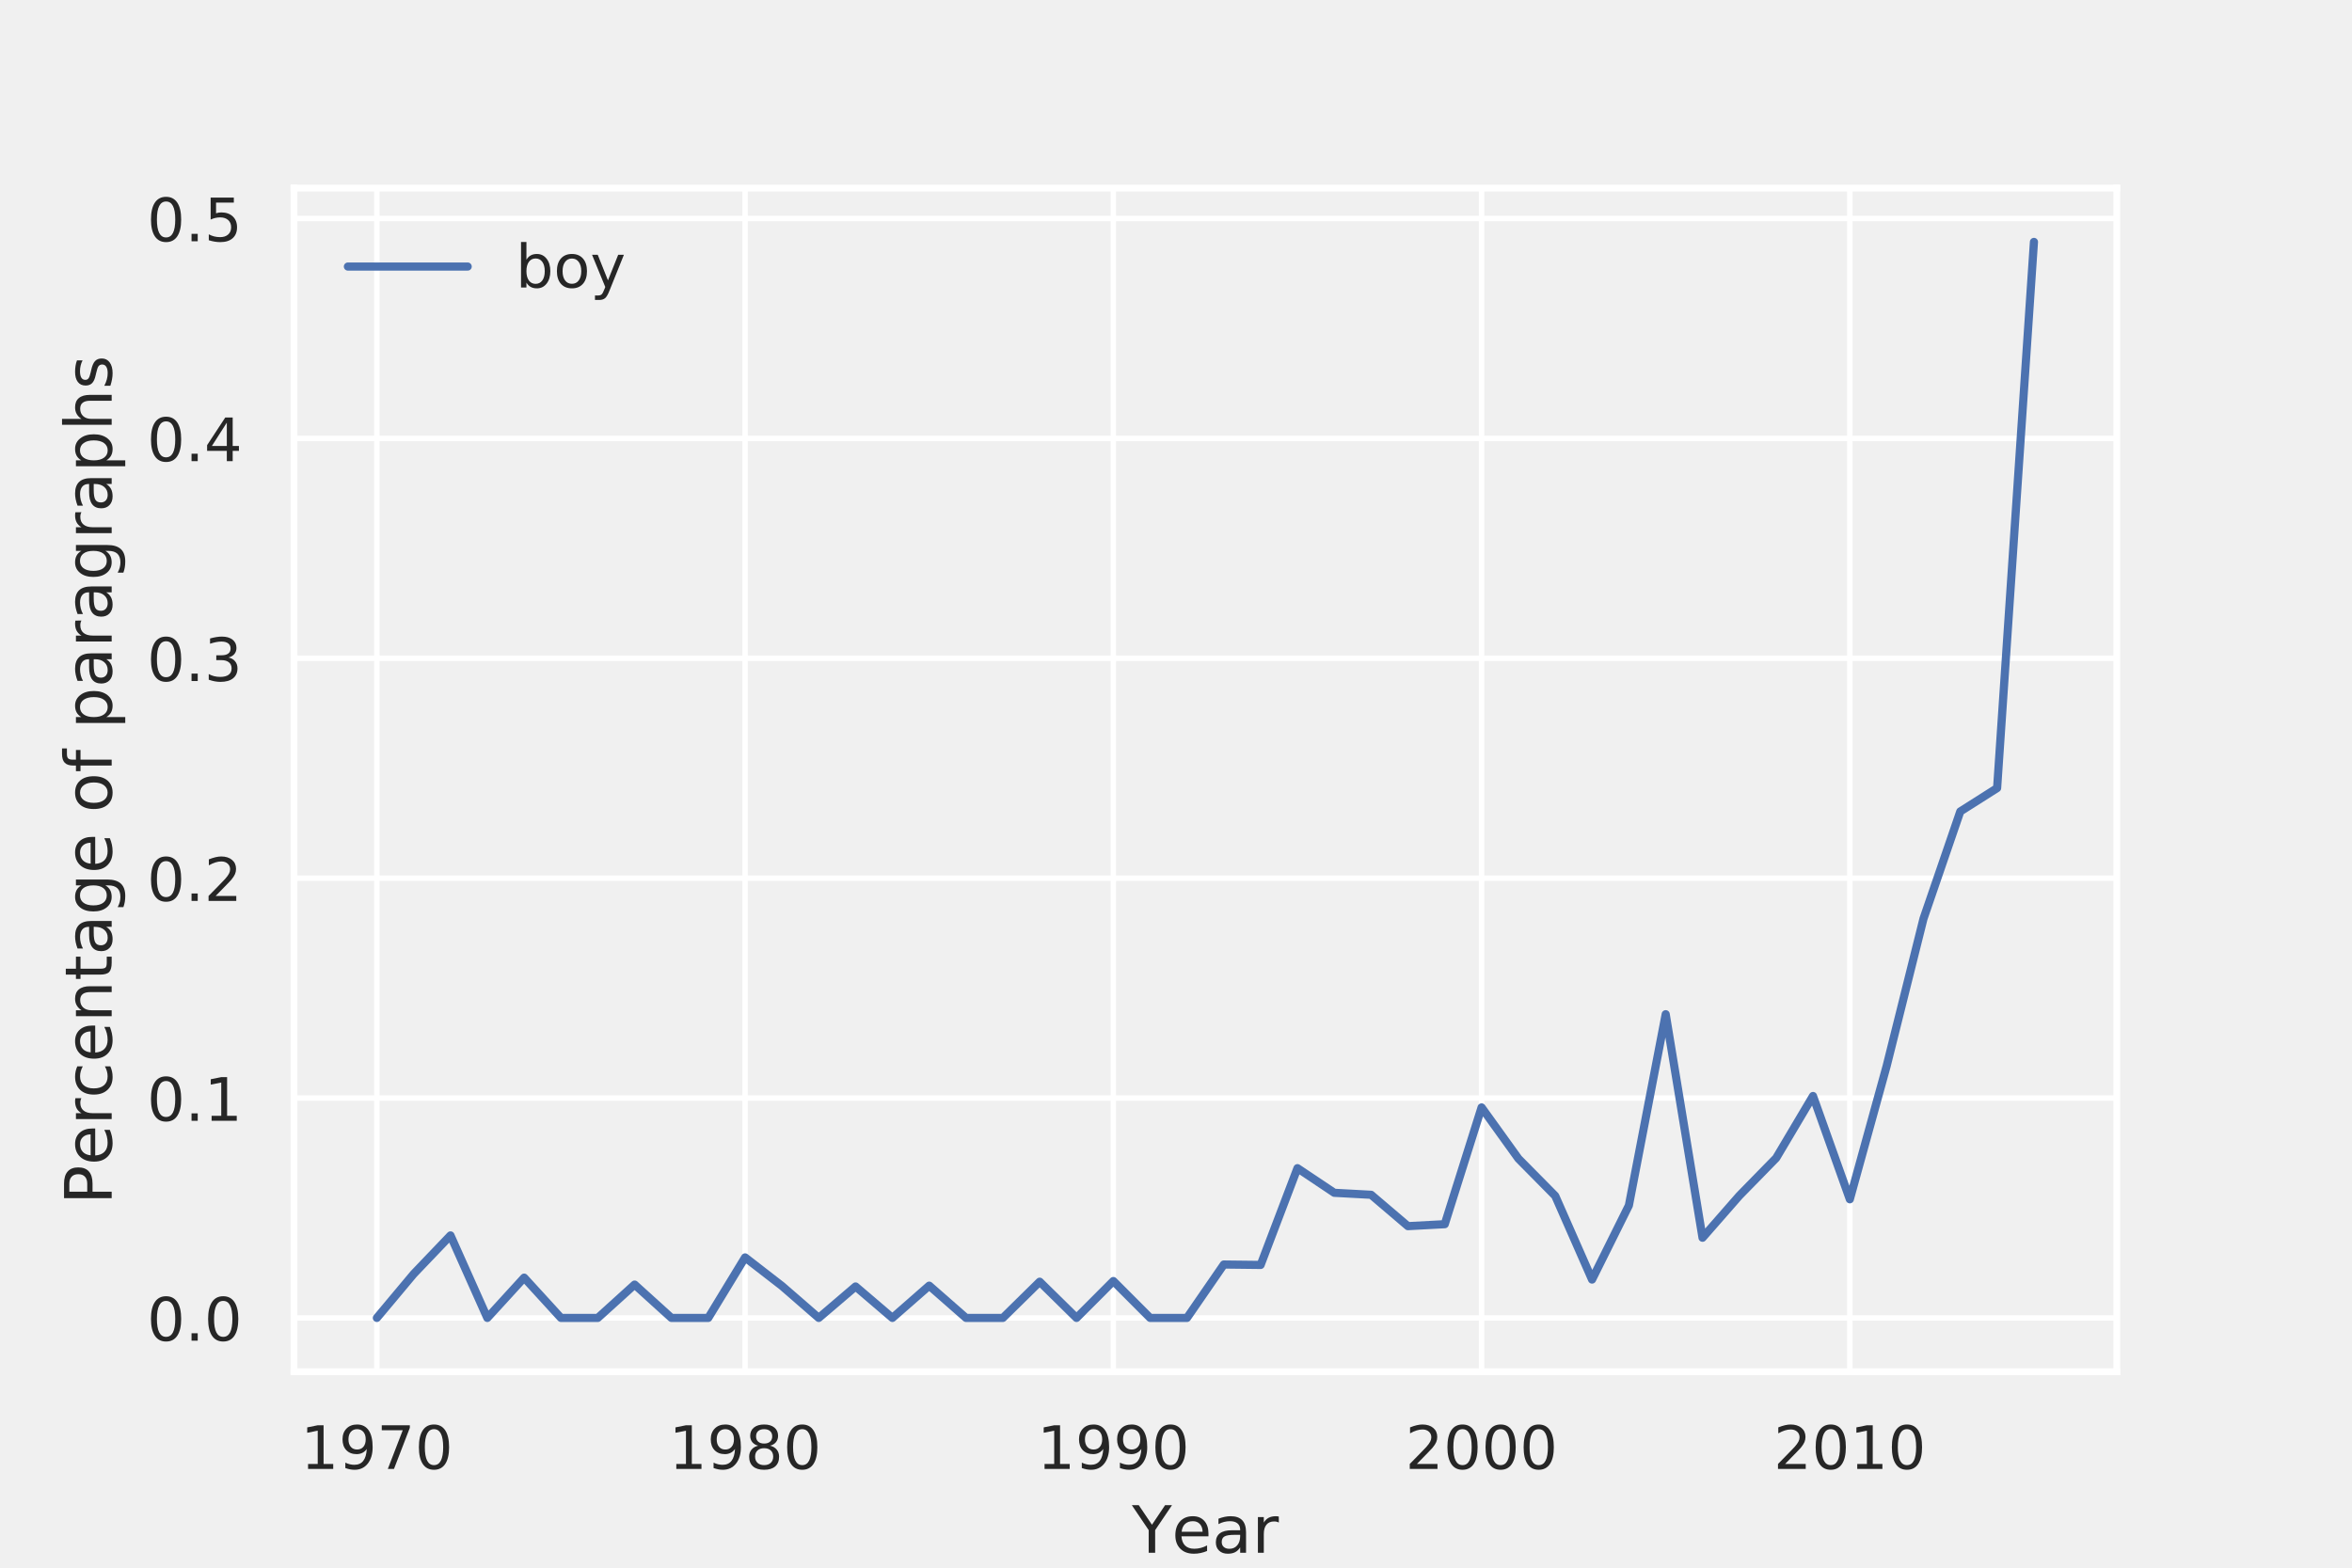
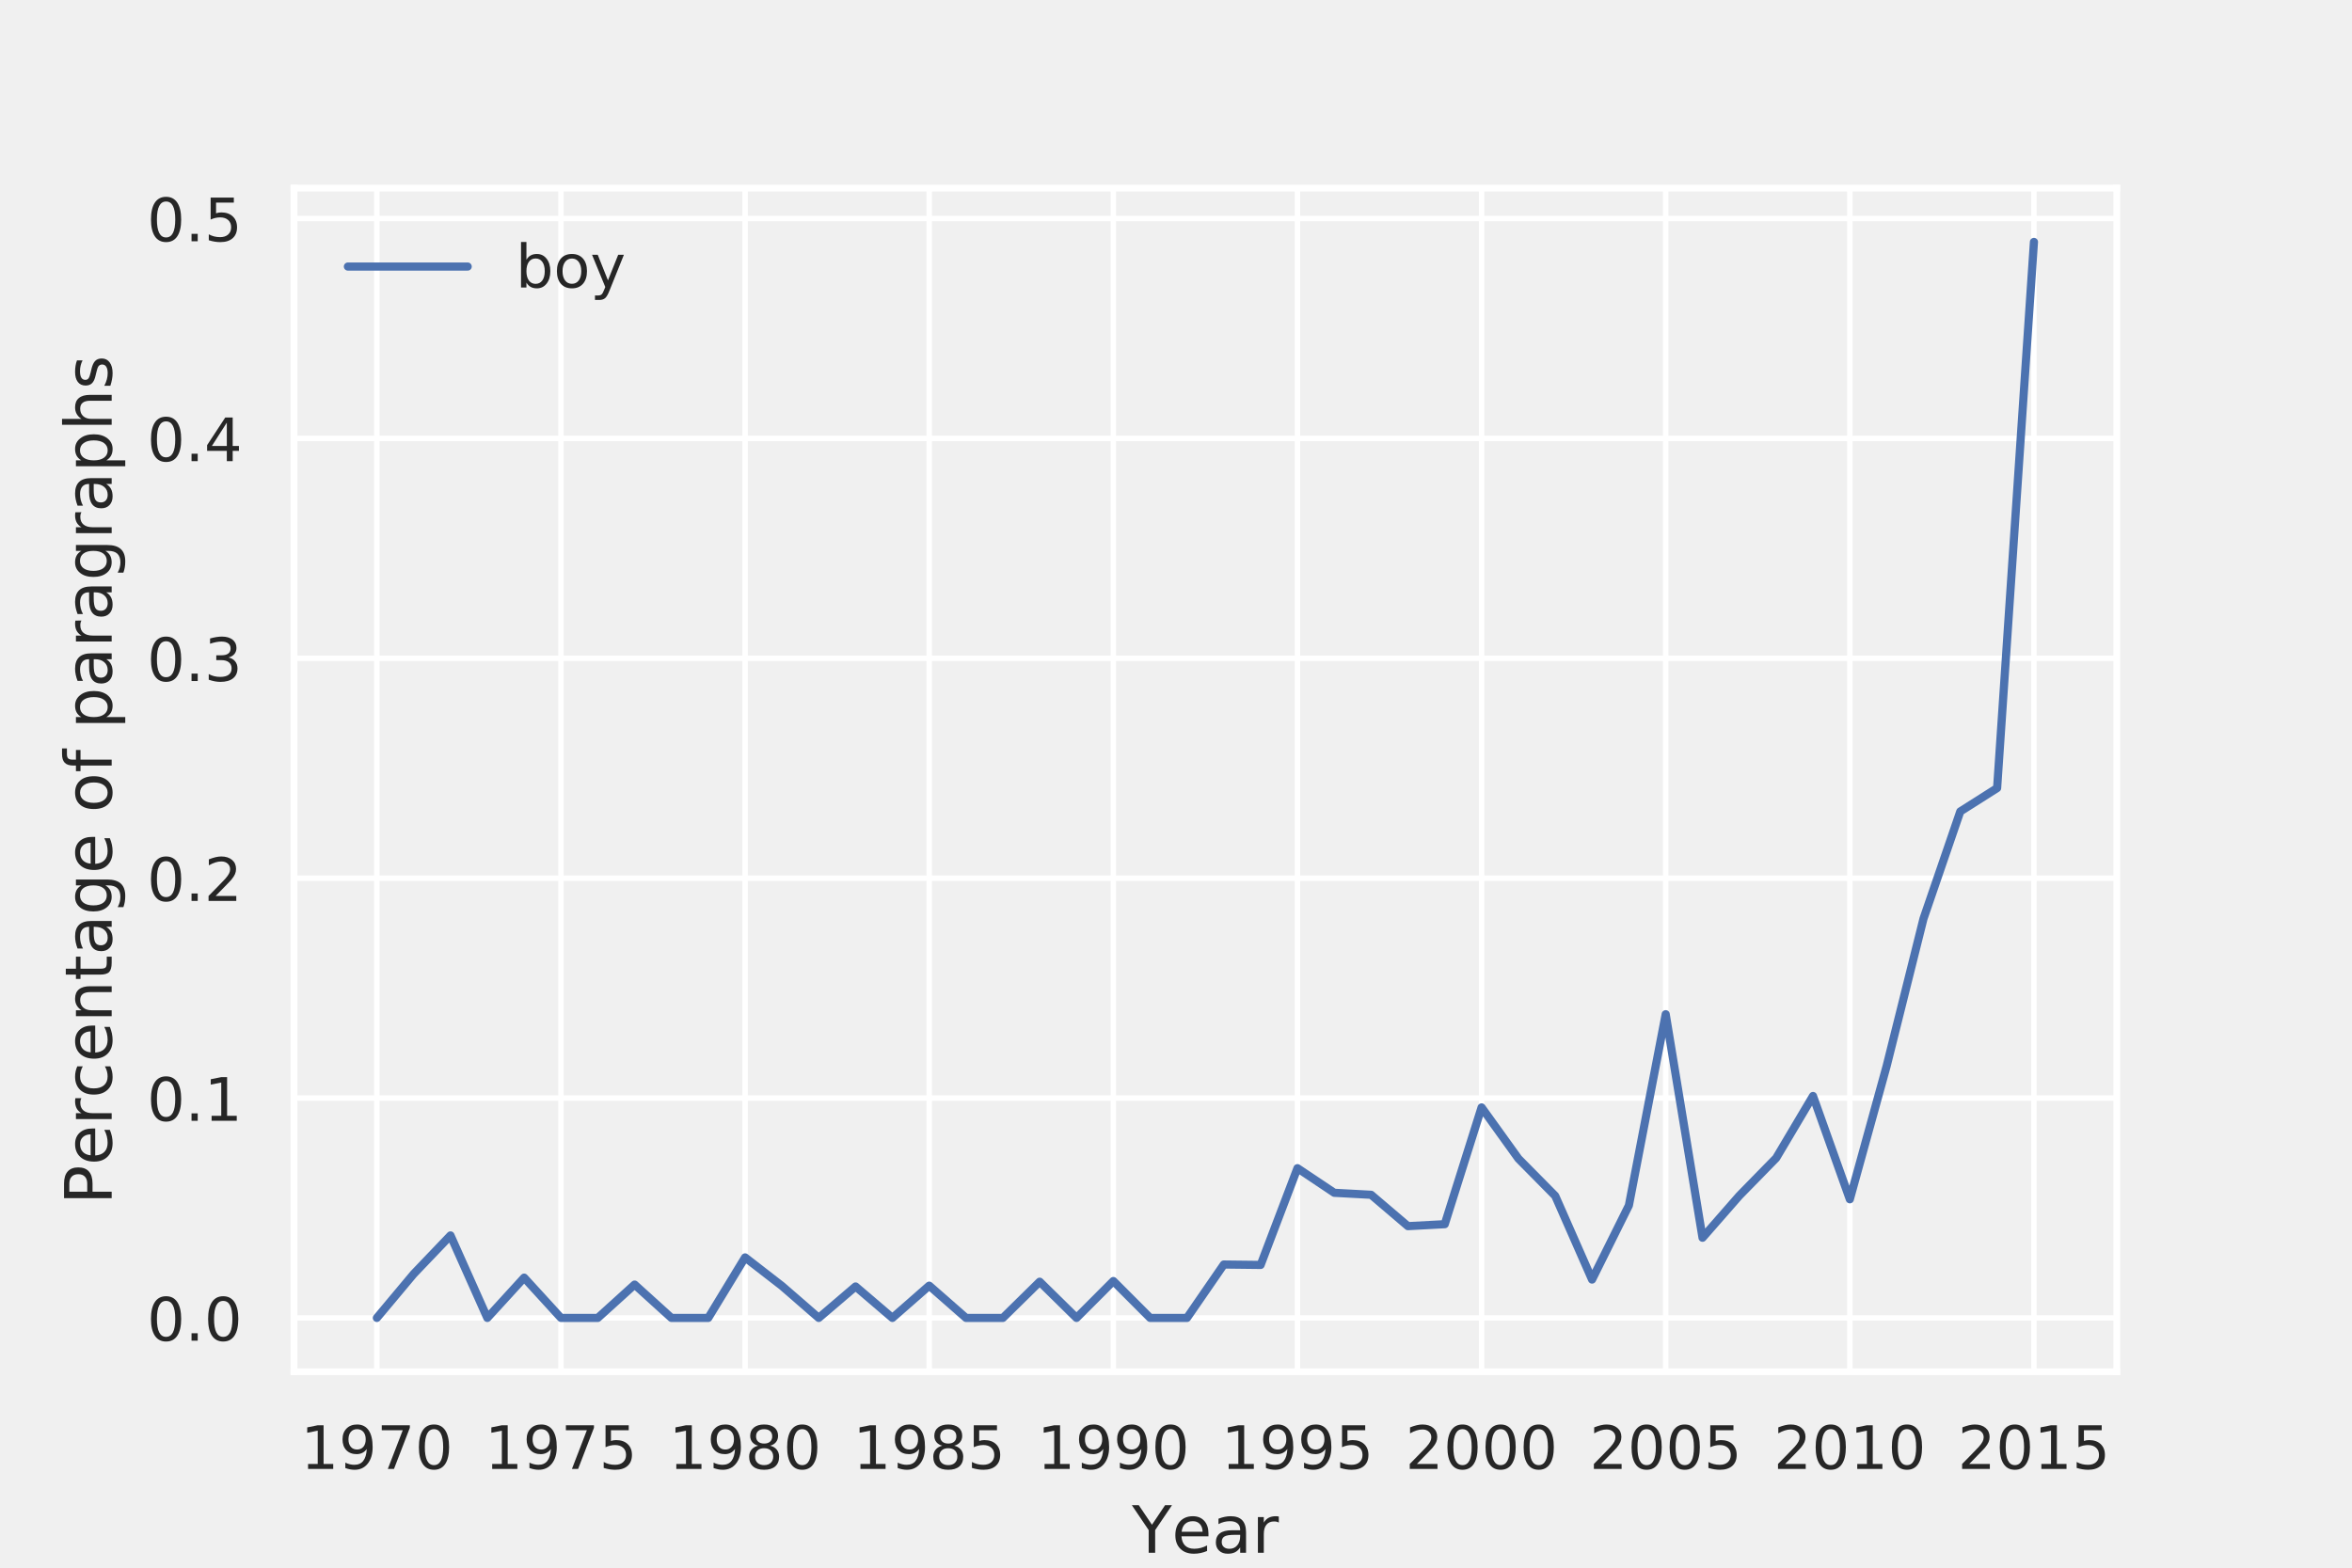
<svg xmlns="http://www.w3.org/2000/svg" xmlns:xlink="http://www.w3.org/1999/xlink" height="288pt" version="1.1" viewBox="0 0 432 288" width="432pt">
  <defs>
    <style type="text/css">
*{stroke-linecap:butt;stroke-linejoin:round;}
  </style>
  </defs>
  <g id="figure_1">
    <g id="patch_1">
      <path d="M 0 288  L 432 288  L 432 0  L 0 0  z " style="fill:none;" />
    </g>
    <g id="axes_1">
      <g id="patch_2">
        <path d="M 54 252  L 388.8 252  L 388.8 34.56  L 54 34.56  z " style="fill:none;" />
      </g>
      <g id="matplotlib.axis_1">
        <g id="xtick_1">
          <g id="line2d_1">
-             <path clip-path="url(#p88ac1903d6)" d="M 69.218 252  L 69.218 34.56  " style="fill:none;stroke:#ffffff;stroke-linecap:round;" />
+             <path clip-path="url(#p6f82e3774a)" d="M 69.218 252  L 69.218 34.56  " style="fill:none;stroke:#ffffff;stroke-linecap:round;" />
          </g>
          <g id="text_1">
            <defs>
              <path d="M 12.406 8.297  L 28.516 8.297  L 28.516 63.922  L 10.984 60.406  L 10.984 69.391  L 28.422 72.906  L 38.281 72.906  L 38.281 8.297  L 54.391 8.297  L 54.391 0  L 12.406 0  z " id="DejaVuSans-49" />
              <path d="M 10.984 1.516  L 10.984 10.5  Q 14.703 8.734 18.5 7.812  Q 22.312 6.891 25.984 6.891  Q 35.75 6.891 40.891 13.453  Q 46.047 20.016 46.781 33.406  Q 43.953 29.203 39.594 26.953  Q 35.25 24.703 29.984 24.703  Q 19.047 24.703 12.672 31.312  Q 6.297 37.938 6.297 49.422  Q 6.297 60.641 12.938 67.422  Q 19.578 74.219 30.609 74.219  Q 43.266 74.219 49.922 64.516  Q 56.594 54.828 56.594 36.375  Q 56.594 19.141 48.406 8.859  Q 40.234 -1.422 26.422 -1.422  Q 22.703 -1.422 18.891 -0.688  Q 15.094 0.047 10.984 1.516  z M 30.609 32.422  Q 37.25 32.422 41.125 36.953  Q 45.016 41.5 45.016 49.422  Q 45.016 57.281 41.125 61.844  Q 37.25 66.406 30.609 66.406  Q 23.969 66.406 20.094 61.844  Q 16.219 57.281 16.219 49.422  Q 16.219 41.5 20.094 36.953  Q 23.969 32.422 30.609 32.422  z " id="DejaVuSans-57" />
              <path d="M 8.203 72.906  L 55.078 72.906  L 55.078 68.703  L 28.609 0  L 18.312 0  L 43.219 64.594  L 8.203 64.594  z " id="DejaVuSans-55" />
              <path d="M 31.781 66.406  Q 24.172 66.406 20.328 58.906  Q 16.5 51.422 16.5 36.375  Q 16.5 21.391 20.328 13.891  Q 24.172 6.391 31.781 6.391  Q 39.453 6.391 43.281 13.891  Q 47.125 21.391 47.125 36.375  Q 47.125 51.422 43.281 58.906  Q 39.453 66.406 31.781 66.406  z M 31.781 74.219  Q 44.047 74.219 50.516 64.516  Q 56.984 54.828 56.984 36.375  Q 56.984 17.969 50.516 8.266  Q 44.047 -1.422 31.781 -1.422  Q 19.531 -1.422 13.062 8.266  Q 6.594 17.969 6.594 36.375  Q 6.594 54.828 13.062 64.516  Q 19.531 74.219 31.781 74.219  z " id="DejaVuSans-48" />
            </defs>
            <g style="fill:#262626;" transform="translate(55.22068 269.8583)scale(0.11 -0.11)">
              <use xlink:href="#DejaVuSans-49" />
              <use x="63.623" xlink:href="#DejaVuSans-57" />
              <use x="127.246" xlink:href="#DejaVuSans-55" />
              <use x="190.869" xlink:href="#DejaVuSans-48" />
            </g>
          </g>
        </g>
        <g id="xtick_2">
          <g id="line2d_2">
-             <path clip-path="url(#p88ac1903d6)" d="M 136.855 252  L 136.855 34.56  " style="fill:none;stroke:#ffffff;stroke-linecap:round;" />
+             <path clip-path="url(#p6f82e3774a)" d="M 103.036 252  L 103.036 34.56  " style="fill:none;stroke:#ffffff;stroke-linecap:round;" />
          </g>
          <g id="text_2">
            <defs>
-               <path d="M 31.781 34.625  Q 24.75 34.625 20.719 30.859  Q 16.703 27.094 16.703 20.516  Q 16.703 13.922 20.719 10.156  Q 24.75 6.391 31.781 6.391  Q 38.812 6.391 42.859 10.172  Q 46.922 13.969 46.922 20.516  Q 46.922 27.094 42.891 30.859  Q 38.875 34.625 31.781 34.625  z M 21.922 38.812  Q 15.578 40.375 12.031 44.719  Q 8.5 49.078 8.5 55.328  Q 8.5 64.062 14.719 69.141  Q 20.953 74.219 31.781 74.219  Q 42.672 74.219 48.875 69.141  Q 55.078 64.062 55.078 55.328  Q 55.078 49.078 51.531 44.719  Q 48 40.375 41.703 38.812  Q 48.828 37.156 52.797 32.312  Q 56.781 27.484 56.781 20.516  Q 56.781 9.906 50.312 4.234  Q 43.844 -1.422 31.781 -1.422  Q 19.734 -1.422 13.25 4.234  Q 6.781 9.906 6.781 20.516  Q 6.781 27.484 10.781 32.312  Q 14.797 37.156 21.922 38.812  z M 18.312 54.391  Q 18.312 48.734 21.844 45.562  Q 25.391 42.391 31.781 42.391  Q 38.141 42.391 41.719 45.562  Q 45.312 48.734 45.312 54.391  Q 45.312 60.062 41.719 63.234  Q 38.141 66.406 31.781 66.406  Q 25.391 66.406 21.844 63.234  Q 18.312 60.062 18.312 54.391  z " id="DejaVuSans-56" />
-             </defs>
-             <g style="fill:#262626;" transform="translate(122.857 269.8583)scale(0.11 -0.11)">
-               <use xlink:href="#DejaVuSans-49" />
-               <use x="63.623" xlink:href="#DejaVuSans-57" />
-               <use x="127.246" xlink:href="#DejaVuSans-56" />
-               <use x="190.869" xlink:href="#DejaVuSans-48" />
+               <path d="M 10.797 72.906  L 49.516 72.906  L 49.516 64.594  L 19.828 64.594  L 19.828 46.734  Q 21.969 47.469 24.109 47.828  Q 26.266 48.188 28.422 48.188  Q 40.625 48.188 47.75 41.5  Q 54.891 34.812 54.891 23.391  Q 54.891 11.625 47.562 5.094  Q 40.234 -1.422 26.906 -1.422  Q 22.312 -1.422 17.547 -0.641  Q 12.797 0.141 7.719 1.703  L 7.719 11.625  Q 12.109 9.234 16.797 8.062  Q 21.484 6.891 26.703 6.891  Q 35.156 6.891 40.078 11.328  Q 45.016 15.766 45.016 23.391  Q 45.016 31 40.078 35.438  Q 35.156 39.891 26.703 39.891  Q 22.75 39.891 18.812 39.016  Q 14.891 38.141 10.797 36.281  z " id="DejaVuSans-53" />
+             </defs>
+             <g style="fill:#262626;" transform="translate(89.03886 269.8583)scale(0.11 -0.11)">
+               <use xlink:href="#DejaVuSans-49" />
+               <use x="63.623" xlink:href="#DejaVuSans-57" />
+               <use x="127.246" xlink:href="#DejaVuSans-55" />
+               <use x="190.869" xlink:href="#DejaVuSans-53" />
            </g>
          </g>
        </g>
        <g id="xtick_3">
          <g id="line2d_3">
-             <path clip-path="url(#p88ac1903d6)" d="M 204.491 252  L 204.491 34.56  " style="fill:none;stroke:#ffffff;stroke-linecap:round;" />
+             <path clip-path="url(#p6f82e3774a)" d="M 136.855 252  L 136.855 34.56  " style="fill:none;stroke:#ffffff;stroke-linecap:round;" />
          </g>
          <g id="text_3">
-             <g style="fill:#262626;" transform="translate(190.4934 269.8583)scale(0.11 -0.11)">
-               <use xlink:href="#DejaVuSans-49" />
-               <use x="63.623" xlink:href="#DejaVuSans-57" />
-               <use x="127.246" xlink:href="#DejaVuSans-57" />
+             <defs>
+               <path d="M 31.781 34.625  Q 24.75 34.625 20.719 30.859  Q 16.703 27.094 16.703 20.516  Q 16.703 13.922 20.719 10.156  Q 24.75 6.391 31.781 6.391  Q 38.812 6.391 42.859 10.172  Q 46.922 13.969 46.922 20.516  Q 46.922 27.094 42.891 30.859  Q 38.875 34.625 31.781 34.625  z M 21.922 38.812  Q 15.578 40.375 12.031 44.719  Q 8.5 49.078 8.5 55.328  Q 8.5 64.062 14.719 69.141  Q 20.953 74.219 31.781 74.219  Q 42.672 74.219 48.875 69.141  Q 55.078 64.062 55.078 55.328  Q 55.078 49.078 51.531 44.719  Q 48 40.375 41.703 38.812  Q 48.828 37.156 52.797 32.312  Q 56.781 27.484 56.781 20.516  Q 56.781 9.906 50.312 4.234  Q 43.844 -1.422 31.781 -1.422  Q 19.734 -1.422 13.25 4.234  Q 6.781 9.906 6.781 20.516  Q 6.781 27.484 10.781 32.312  Q 14.797 37.156 21.922 38.812  z M 18.312 54.391  Q 18.312 48.734 21.844 45.562  Q 25.391 42.391 31.781 42.391  Q 38.141 42.391 41.719 45.562  Q 45.312 48.734 45.312 54.391  Q 45.312 60.062 41.719 63.234  Q 38.141 66.406 31.781 66.406  Q 25.391 66.406 21.844 63.234  Q 18.312 60.062 18.312 54.391  z " id="DejaVuSans-56" />
+             </defs>
+             <g style="fill:#262626;" transform="translate(122.857 269.8583)scale(0.11 -0.11)">
+               <use xlink:href="#DejaVuSans-49" />
+               <use x="63.623" xlink:href="#DejaVuSans-57" />
+               <use x="127.246" xlink:href="#DejaVuSans-56" />
              <use x="190.869" xlink:href="#DejaVuSans-48" />
            </g>
          </g>
        </g>
        <g id="xtick_4">
          <g id="line2d_4">
-             <path clip-path="url(#p88ac1903d6)" d="M 272.127 252  L 272.127 34.56  " style="fill:none;stroke:#ffffff;stroke-linecap:round;" />
+             <path clip-path="url(#p6f82e3774a)" d="M 170.673 252  L 170.673 34.56  " style="fill:none;stroke:#ffffff;stroke-linecap:round;" />
          </g>
          <g id="text_4">
+             <g style="fill:#262626;" transform="translate(156.6752 269.8583)scale(0.11 -0.11)">
+               <use xlink:href="#DejaVuSans-49" />
+               <use x="63.623" xlink:href="#DejaVuSans-57" />
+               <use x="127.246" xlink:href="#DejaVuSans-56" />
+               <use x="190.869" xlink:href="#DejaVuSans-53" />
+             </g>
+           </g>
+         </g>
+         <g id="xtick_5">
+           <g id="line2d_5">
+             <path clip-path="url(#p6f82e3774a)" d="M 204.491 252  L 204.491 34.56  " style="fill:none;stroke:#ffffff;stroke-linecap:round;" />
+           </g>
+           <g id="text_5">
+             <g style="fill:#262626;" transform="translate(190.4934 269.8583)scale(0.11 -0.11)">
+               <use xlink:href="#DejaVuSans-49" />
+               <use x="63.623" xlink:href="#DejaVuSans-57" />
+               <use x="127.246" xlink:href="#DejaVuSans-57" />
+               <use x="190.869" xlink:href="#DejaVuSans-48" />
+             </g>
+           </g>
+         </g>
+         <g id="xtick_6">
+           <g id="line2d_6">
+             <path clip-path="url(#p6f82e3774a)" d="M 238.309 252  L 238.309 34.56  " style="fill:none;stroke:#ffffff;stroke-linecap:round;" />
+           </g>
+           <g id="text_6">
+             <g style="fill:#262626;" transform="translate(224.3116 269.8583)scale(0.11 -0.11)">
+               <use xlink:href="#DejaVuSans-49" />
+               <use x="63.623" xlink:href="#DejaVuSans-57" />
+               <use x="127.246" xlink:href="#DejaVuSans-57" />
+               <use x="190.869" xlink:href="#DejaVuSans-53" />
+             </g>
+           </g>
+         </g>
+         <g id="xtick_7">
+           <g id="line2d_7">
+             <path clip-path="url(#p6f82e3774a)" d="M 272.127 252  L 272.127 34.56  " style="fill:none;stroke:#ffffff;stroke-linecap:round;" />
+           </g>
+           <g id="text_7">
            <defs>
              <path d="M 19.188 8.297  L 53.609 8.297  L 53.609 0  L 7.328 0  L 7.328 8.297  Q 12.938 14.109 22.625 23.891  Q 32.328 33.688 34.812 36.531  Q 39.547 41.844 41.422 45.531  Q 43.312 49.219 43.312 52.781  Q 43.312 58.594 39.234 62.25  Q 35.156 65.922 28.609 65.922  Q 23.969 65.922 18.812 64.312  Q 13.672 62.703 7.812 59.422  L 7.812 69.391  Q 13.766 71.781 18.938 73  Q 24.125 74.219 28.422 74.219  Q 39.75 74.219 46.484 68.547  Q 53.219 62.891 53.219 53.422  Q 53.219 48.922 51.531 44.891  Q 49.859 40.875 45.406 35.406  Q 44.188 33.984 37.641 27.219  Q 31.109 20.453 19.188 8.297  z " id="DejaVuSans-50" />
            </defs>
            <g style="fill:#262626;" transform="translate(258.1298 269.8583)scale(0.11 -0.11)">
              <use xlink:href="#DejaVuSans-50" />
              <use x="63.623" xlink:href="#DejaVuSans-48" />
              <use x="127.246" xlink:href="#DejaVuSans-48" />
              <use x="190.869" xlink:href="#DejaVuSans-48" />
            </g>
          </g>
        </g>
-         <g id="xtick_5">
-           <g id="line2d_5">
-             <path clip-path="url(#p88ac1903d6)" d="M 339.764 252  L 339.764 34.56  " style="fill:none;stroke:#ffffff;stroke-linecap:round;" />
-           </g>
-           <g id="text_5">
+         <g id="xtick_8">
+           <g id="line2d_8">
+             <path clip-path="url(#p6f82e3774a)" d="M 305.945 252  L 305.945 34.56  " style="fill:none;stroke:#ffffff;stroke-linecap:round;" />
+           </g>
+           <g id="text_8">
+             <g style="fill:#262626;" transform="translate(291.948 269.8583)scale(0.11 -0.11)">
+               <use xlink:href="#DejaVuSans-50" />
+               <use x="63.623" xlink:href="#DejaVuSans-48" />
+               <use x="127.246" xlink:href="#DejaVuSans-48" />
+               <use x="190.869" xlink:href="#DejaVuSans-53" />
+             </g>
+           </g>
+         </g>
+         <g id="xtick_9">
+           <g id="line2d_9">
+             <path clip-path="url(#p6f82e3774a)" d="M 339.764 252  L 339.764 34.56  " style="fill:none;stroke:#ffffff;stroke-linecap:round;" />
+           </g>
+           <g id="text_9">
            <g style="fill:#262626;" transform="translate(325.7661 269.8583)scale(0.11 -0.11)">
              <use xlink:href="#DejaVuSans-50" />
              <use x="63.623" xlink:href="#DejaVuSans-48" />
              <use x="127.246" xlink:href="#DejaVuSans-49" />
              <use x="190.869" xlink:href="#DejaVuSans-48" />
            </g>
          </g>
        </g>
-         <g id="text_6">
+         <g id="xtick_10">
+           <g id="line2d_10">
+             <path clip-path="url(#p6f82e3774a)" d="M 373.582 252  L 373.582 34.56  " style="fill:none;stroke:#ffffff;stroke-linecap:round;" />
+           </g>
+           <g id="text_10">
+             <g style="fill:#262626;" transform="translate(359.5843 269.8583)scale(0.11 -0.11)">
+               <use xlink:href="#DejaVuSans-50" />
+               <use x="63.623" xlink:href="#DejaVuSans-48" />
+               <use x="127.246" xlink:href="#DejaVuSans-49" />
+               <use x="190.869" xlink:href="#DejaVuSans-53" />
+             </g>
+           </g>
+         </g>
+         <g id="text_11">
          <defs>
            <path d="M -0.203 72.906  L 10.406 72.906  L 30.609 42.922  L 50.688 72.906  L 61.281 72.906  L 35.5 34.719  L 35.5 0  L 25.594 0  L 25.594 34.719  z " id="DejaVuSans-89" />
            <path d="M 56.203 29.594  L 56.203 25.203  L 14.891 25.203  Q 15.484 15.922 20.484 11.062  Q 25.484 6.203 34.422 6.203  Q 39.594 6.203 44.453 7.469  Q 49.312 8.734 54.109 11.281  L 54.109 2.781  Q 49.266 0.734 44.188 -0.344  Q 39.109 -1.422 33.891 -1.422  Q 20.797 -1.422 13.156 6.188  Q 5.516 13.812 5.516 26.812  Q 5.516 40.234 12.766 48.109  Q 20.016 56 32.328 56  Q 43.359 56 49.781 48.891  Q 56.203 41.797 56.203 29.594  z M 47.219 32.234  Q 47.125 39.594 43.094 43.984  Q 39.062 48.391 32.422 48.391  Q 24.906 48.391 20.391 44.141  Q 15.875 39.891 15.188 32.172  z " id="DejaVuSans-101" />
            <path d="M 34.281 27.484  Q 23.391 27.484 19.188 25  Q 14.984 22.516 14.984 16.5  Q 14.984 11.719 18.141 8.906  Q 21.297 6.109 26.703 6.109  Q 34.188 6.109 38.703 11.406  Q 43.219 16.703 43.219 25.484  L 43.219 27.484  z M 52.203 31.203  L 52.203 0  L 43.219 0  L 43.219 8.297  Q 40.141 3.328 35.547 0.953  Q 30.953 -1.422 24.312 -1.422  Q 15.922 -1.422 10.953 3.297  Q 6 8.016 6 15.922  Q 6 25.141 12.172 29.828  Q 18.359 34.516 30.609 34.516  L 43.219 34.516  L 43.219 35.406  Q 43.219 41.609 39.141 45  Q 35.062 48.391 27.688 48.391  Q 23 48.391 18.547 47.266  Q 14.109 46.141 10.016 43.891  L 10.016 52.203  Q 14.938 54.109 19.578 55.047  Q 24.219 56 28.609 56  Q 40.484 56 46.344 49.844  Q 52.203 43.703 52.203 31.203  z " id="DejaVuSans-97" />
            <path d="M 41.109 46.297  Q 39.594 47.172 37.812 47.578  Q 36.031 48 33.891 48  Q 26.266 48 22.188 43.047  Q 18.109 38.094 18.109 28.812  L 18.109 0  L 9.078 0  L 9.078 54.688  L 18.109 54.688  L 18.109 46.188  Q 20.953 51.172 25.484 53.578  Q 30.031 56 36.531 56  Q 37.453 56 38.578 55.875  Q 39.703 55.766 41.062 55.516  z " id="DejaVuSans-114" />
          </defs>
          <g style="fill:#262626;" transform="translate(207.9122 285.2641)scale(0.12 -0.12)">
            <use xlink:href="#DejaVuSans-89" />
            <use x="60.881" xlink:href="#DejaVuSans-101" />
            <use x="122.404" xlink:href="#DejaVuSans-97" />
            <use x="183.684" xlink:href="#DejaVuSans-114" />
          </g>
        </g>
      </g>
      <g id="matplotlib.axis_2">
        <g id="ytick_1">
-           <g id="line2d_6">
-             <path clip-path="url(#p88ac1903d6)" d="M 54 242.116  L 388.8 242.116  " style="fill:none;stroke:#ffffff;stroke-linecap:round;" />
-           </g>
-           <g id="text_7">
+           <g id="line2d_11">
+             <path clip-path="url(#p6f82e3774a)" d="M 54 242.116  L 388.8 242.116  " style="fill:none;stroke:#ffffff;stroke-linecap:round;" />
+           </g>
+           <g id="text_12">
            <defs>
              <path d="M 10.688 12.406  L 21 12.406  L 21 0  L 10.688 0  z " id="DejaVuSans-46" />
            </defs>
            <g style="fill:#262626;" transform="translate(27.00656 246.2955)scale(0.11 -0.11)">
              <use xlink:href="#DejaVuSans-48" />
              <use x="63.623" xlink:href="#DejaVuSans-46" />
              <use x="95.41" xlink:href="#DejaVuSans-48" />
            </g>
          </g>
        </g>
        <g id="ytick_2">
-           <g id="line2d_7">
-             <path clip-path="url(#p88ac1903d6)" d="M 54 201.722  L 388.8 201.722  " style="fill:none;stroke:#ffffff;stroke-linecap:round;" />
-           </g>
-           <g id="text_8">
+           <g id="line2d_12">
+             <path clip-path="url(#p6f82e3774a)" d="M 54 201.722  L 388.8 201.722  " style="fill:none;stroke:#ffffff;stroke-linecap:round;" />
+           </g>
+           <g id="text_13">
            <g style="fill:#262626;" transform="translate(27.00656 205.9011)scale(0.11 -0.11)">
              <use xlink:href="#DejaVuSans-48" />
              <use x="63.623" xlink:href="#DejaVuSans-46" />
              <use x="95.41" xlink:href="#DejaVuSans-49" />
            </g>
          </g>
        </g>
        <g id="ytick_3">
-           <g id="line2d_8">
-             <path clip-path="url(#p88ac1903d6)" d="M 54 161.328  L 388.8 161.328  " style="fill:none;stroke:#ffffff;stroke-linecap:round;" />
-           </g>
-           <g id="text_9">
+           <g id="line2d_13">
+             <path clip-path="url(#p6f82e3774a)" d="M 54 161.328  L 388.8 161.328  " style="fill:none;stroke:#ffffff;stroke-linecap:round;" />
+           </g>
+           <g id="text_14">
            <g style="fill:#262626;" transform="translate(27.00656 165.5067)scale(0.11 -0.11)">
              <use xlink:href="#DejaVuSans-48" />
              <use x="63.623" xlink:href="#DejaVuSans-46" />
              <use x="95.41" xlink:href="#DejaVuSans-50" />
            </g>
          </g>
        </g>
        <g id="ytick_4">
-           <g id="line2d_9">
-             <path clip-path="url(#p88ac1903d6)" d="M 54 120.933  L 388.8 120.933  " style="fill:none;stroke:#ffffff;stroke-linecap:round;" />
-           </g>
-           <g id="text_10">
+           <g id="line2d_14">
+             <path clip-path="url(#p6f82e3774a)" d="M 54 120.933  L 388.8 120.933  " style="fill:none;stroke:#ffffff;stroke-linecap:round;" />
+           </g>
+           <g id="text_15">
            <defs>
              <path d="M 40.578 39.312  Q 47.656 37.797 51.625 33  Q 55.609 28.219 55.609 21.188  Q 55.609 10.406 48.188 4.484  Q 40.766 -1.422 27.094 -1.422  Q 22.516 -1.422 17.656 -0.516  Q 12.797 0.391 7.625 2.203  L 7.625 11.719  Q 11.719 9.328 16.594 8.109  Q 21.484 6.891 26.812 6.891  Q 36.078 6.891 40.938 10.547  Q 45.797 14.203 45.797 21.188  Q 45.797 27.641 41.281 31.266  Q 36.766 34.906 28.719 34.906  L 20.219 34.906  L 20.219 43.016  L 29.109 43.016  Q 36.375 43.016 40.234 45.922  Q 44.094 48.828 44.094 54.297  Q 44.094 59.906 40.109 62.906  Q 36.141 65.922 28.719 65.922  Q 24.656 65.922 20.016 65.031  Q 15.375 64.156 9.812 62.312  L 9.812 71.094  Q 15.438 72.656 20.344 73.438  Q 25.25 74.219 29.594 74.219  Q 40.828 74.219 47.359 69.109  Q 53.906 64.016 53.906 55.328  Q 53.906 49.266 50.438 45.094  Q 46.969 40.922 40.578 39.312  z " id="DejaVuSans-51" />
            </defs>
            <g style="fill:#262626;" transform="translate(27.00656 125.1122)scale(0.11 -0.11)">
              <use xlink:href="#DejaVuSans-48" />
              <use x="63.623" xlink:href="#DejaVuSans-46" />
              <use x="95.41" xlink:href="#DejaVuSans-51" />
            </g>
          </g>
        </g>
        <g id="ytick_5">
-           <g id="line2d_10">
-             <path clip-path="url(#p88ac1903d6)" d="M 54 80.539  L 388.8 80.539  " style="fill:none;stroke:#ffffff;stroke-linecap:round;" />
-           </g>
-           <g id="text_11">
+           <g id="line2d_15">
+             <path clip-path="url(#p6f82e3774a)" d="M 54 80.539  L 388.8 80.539  " style="fill:none;stroke:#ffffff;stroke-linecap:round;" />
+           </g>
+           <g id="text_16">
            <defs>
              <path d="M 37.797 64.312  L 12.891 25.391  L 37.797 25.391  z M 35.203 72.906  L 47.609 72.906  L 47.609 25.391  L 58.016 25.391  L 58.016 17.188  L 47.609 17.188  L 47.609 0  L 37.797 0  L 37.797 17.188  L 4.891 17.188  L 4.891 26.703  z " id="DejaVuSans-52" />
            </defs>
            <g style="fill:#262626;" transform="translate(27.00656 84.71782)scale(0.11 -0.11)">
              <use xlink:href="#DejaVuSans-48" />
              <use x="63.623" xlink:href="#DejaVuSans-46" />
              <use x="95.41" xlink:href="#DejaVuSans-52" />
            </g>
          </g>
        </g>
        <g id="ytick_6">
-           <g id="line2d_11">
-             <path clip-path="url(#p88ac1903d6)" d="M 54 40.144  L 388.8 40.144  " style="fill:none;stroke:#ffffff;stroke-linecap:round;" />
-           </g>
-           <g id="text_12">
-             <defs>
-               <path d="M 10.797 72.906  L 49.516 72.906  L 49.516 64.594  L 19.828 64.594  L 19.828 46.734  Q 21.969 47.469 24.109 47.828  Q 26.266 48.188 28.422 48.188  Q 40.625 48.188 47.75 41.5  Q 54.891 34.812 54.891 23.391  Q 54.891 11.625 47.562 5.094  Q 40.234 -1.422 26.906 -1.422  Q 22.312 -1.422 17.547 -0.641  Q 12.797 0.141 7.719 1.703  L 7.719 11.625  Q 12.109 9.234 16.797 8.062  Q 21.484 6.891 26.703 6.891  Q 35.156 6.891 40.078 11.328  Q 45.016 15.766 45.016 23.391  Q 45.016 31 40.078 35.438  Q 35.156 39.891 26.703 39.891  Q 22.75 39.891 18.812 39.016  Q 14.891 38.141 10.797 36.281  z " id="DejaVuSans-53" />
-             </defs>
+           <g id="line2d_16">
+             <path clip-path="url(#p6f82e3774a)" d="M 54 40.144  L 388.8 40.144  " style="fill:none;stroke:#ffffff;stroke-linecap:round;" />
+           </g>
+           <g id="text_17">
            <g style="fill:#262626;" transform="translate(27.00656 44.32339)scale(0.11 -0.11)">
              <use xlink:href="#DejaVuSans-48" />
              <use x="63.623" xlink:href="#DejaVuSans-46" />
              <use x="95.41" xlink:href="#DejaVuSans-53" />
            </g>
          </g>
        </g>
-         <g id="text_13">
+         <g id="text_18">
          <defs>
            <path d="M 19.672 64.797  L 19.672 37.406  L 32.078 37.406  Q 38.969 37.406 42.719 40.969  Q 46.484 44.531 46.484 51.125  Q 46.484 57.672 42.719 61.234  Q 38.969 64.797 32.078 64.797  z M 9.812 72.906  L 32.078 72.906  Q 44.344 72.906 50.609 67.359  Q 56.891 61.812 56.891 51.125  Q 56.891 40.328 50.609 34.812  Q 44.344 29.297 32.078 29.297  L 19.672 29.297  L 19.672 0  L 9.812 0  z " id="DejaVuSans-80" />
            <path d="M 48.781 52.594  L 48.781 44.188  Q 44.969 46.297 41.141 47.344  Q 37.312 48.391 33.406 48.391  Q 24.656 48.391 19.812 42.844  Q 14.984 37.312 14.984 27.297  Q 14.984 17.281 19.812 11.734  Q 24.656 6.203 33.406 6.203  Q 37.312 6.203 41.141 7.25  Q 44.969 8.297 48.781 10.406  L 48.781 2.094  Q 45.016 0.344 40.984 -0.531  Q 36.969 -1.422 32.422 -1.422  Q 20.062 -1.422 12.781 6.344  Q 5.516 14.109 5.516 27.297  Q 5.516 40.672 12.859 48.328  Q 20.219 56 33.016 56  Q 37.156 56 41.109 55.141  Q 45.062 54.297 48.781 52.594  z " id="DejaVuSans-99" />
            <path d="M 54.891 33.016  L 54.891 0  L 45.906 0  L 45.906 32.719  Q 45.906 40.484 42.875 44.328  Q 39.844 48.188 33.797 48.188  Q 26.516 48.188 22.312 43.547  Q 18.109 38.922 18.109 30.906  L 18.109 0  L 9.078 0  L 9.078 54.688  L 18.109 54.688  L 18.109 46.188  Q 21.344 51.125 25.703 53.562  Q 30.078 56 35.797 56  Q 45.219 56 50.047 50.172  Q 54.891 44.344 54.891 33.016  z " id="DejaVuSans-110" />
            <path d="M 18.312 70.219  L 18.312 54.688  L 36.812 54.688  L 36.812 47.703  L 18.312 47.703  L 18.312 18.016  Q 18.312 11.328 20.141 9.422  Q 21.969 7.516 27.594 7.516  L 36.812 7.516  L 36.812 0  L 27.594 0  Q 17.188 0 13.234 3.875  Q 9.281 7.766 9.281 18.016  L 9.281 47.703  L 2.688 47.703  L 2.688 54.688  L 9.281 54.688  L 9.281 70.219  z " id="DejaVuSans-116" />
            <path d="M 45.406 27.984  Q 45.406 37.75 41.375 43.109  Q 37.359 48.484 30.078 48.484  Q 22.859 48.484 18.828 43.109  Q 14.797 37.75 14.797 27.984  Q 14.797 18.266 18.828 12.891  Q 22.859 7.516 30.078 7.516  Q 37.359 7.516 41.375 12.891  Q 45.406 18.266 45.406 27.984  z M 54.391 6.781  Q 54.391 -7.172 48.188 -13.984  Q 42 -20.797 29.203 -20.797  Q 24.469 -20.797 20.266 -20.094  Q 16.062 -19.391 12.109 -17.922  L 12.109 -9.188  Q 16.062 -11.328 19.922 -12.344  Q 23.781 -13.375 27.781 -13.375  Q 36.625 -13.375 41.016 -8.766  Q 45.406 -4.156 45.406 5.172  L 45.406 9.625  Q 42.625 4.781 38.281 2.391  Q 33.938 0 27.875 0  Q 17.828 0 11.672 7.656  Q 5.516 15.328 5.516 27.984  Q 5.516 40.672 11.672 48.328  Q 17.828 56 27.875 56  Q 33.938 56 38.281 53.609  Q 42.625 51.219 45.406 46.391  L 45.406 54.688  L 54.391 54.688  z " id="DejaVuSans-103" />
            <path id="DejaVuSans-32" />
            <path d="M 30.609 48.391  Q 23.391 48.391 19.188 42.75  Q 14.984 37.109 14.984 27.297  Q 14.984 17.484 19.156 11.844  Q 23.344 6.203 30.609 6.203  Q 37.797 6.203 41.984 11.859  Q 46.188 17.531 46.188 27.297  Q 46.188 37.016 41.984 42.703  Q 37.797 48.391 30.609 48.391  z M 30.609 56  Q 42.328 56 49.016 48.375  Q 55.719 40.766 55.719 27.297  Q 55.719 13.875 49.016 6.219  Q 42.328 -1.422 30.609 -1.422  Q 18.844 -1.422 12.172 6.219  Q 5.516 13.875 5.516 27.297  Q 5.516 40.766 12.172 48.375  Q 18.844 56 30.609 56  z " id="DejaVuSans-111" />
            <path d="M 37.109 75.984  L 37.109 68.5  L 28.516 68.5  Q 23.688 68.5 21.797 66.547  Q 19.922 64.594 19.922 59.516  L 19.922 54.688  L 34.719 54.688  L 34.719 47.703  L 19.922 47.703  L 19.922 0  L 10.891 0  L 10.891 47.703  L 2.297 47.703  L 2.297 54.688  L 10.891 54.688  L 10.891 58.5  Q 10.891 67.625 15.141 71.797  Q 19.391 75.984 28.609 75.984  z " id="DejaVuSans-102" />
            <path d="M 18.109 8.203  L 18.109 -20.797  L 9.078 -20.797  L 9.078 54.688  L 18.109 54.688  L 18.109 46.391  Q 20.953 51.266 25.266 53.625  Q 29.594 56 35.594 56  Q 45.562 56 51.781 48.094  Q 58.016 40.188 58.016 27.297  Q 58.016 14.406 51.781 6.484  Q 45.562 -1.422 35.594 -1.422  Q 29.594 -1.422 25.266 0.953  Q 20.953 3.328 18.109 8.203  z M 48.688 27.297  Q 48.688 37.203 44.609 42.844  Q 40.531 48.484 33.406 48.484  Q 26.266 48.484 22.188 42.844  Q 18.109 37.203 18.109 27.297  Q 18.109 17.391 22.188 11.75  Q 26.266 6.109 33.406 6.109  Q 40.531 6.109 44.609 11.75  Q 48.688 17.391 48.688 27.297  z " id="DejaVuSans-112" />
            <path d="M 54.891 33.016  L 54.891 0  L 45.906 0  L 45.906 32.719  Q 45.906 40.484 42.875 44.328  Q 39.844 48.188 33.797 48.188  Q 26.516 48.188 22.312 43.547  Q 18.109 38.922 18.109 30.906  L 18.109 0  L 9.078 0  L 9.078 75.984  L 18.109 75.984  L 18.109 46.188  Q 21.344 51.125 25.703 53.562  Q 30.078 56 35.797 56  Q 45.219 56 50.047 50.172  Q 54.891 44.344 54.891 33.016  z " id="DejaVuSans-104" />
            <path d="M 44.281 53.078  L 44.281 44.578  Q 40.484 46.531 36.375 47.5  Q 32.281 48.484 27.875 48.484  Q 21.188 48.484 17.844 46.438  Q 14.5 44.391 14.5 40.281  Q 14.5 37.156 16.891 35.375  Q 19.281 33.594 26.516 31.984  L 29.594 31.297  Q 39.156 29.25 43.188 25.516  Q 47.219 21.781 47.219 15.094  Q 47.219 7.469 41.188 3.016  Q 35.156 -1.422 24.609 -1.422  Q 20.219 -1.422 15.453 -0.562  Q 10.688 0.297 5.422 2  L 5.422 11.281  Q 10.406 8.688 15.234 7.391  Q 20.062 6.109 24.812 6.109  Q 31.156 6.109 34.562 8.281  Q 37.984 10.453 37.984 14.406  Q 37.984 18.062 35.516 20.016  Q 33.062 21.969 24.703 23.781  L 21.578 24.516  Q 13.234 26.266 9.516 29.906  Q 5.812 33.547 5.812 39.891  Q 5.812 47.609 11.281 51.797  Q 16.75 56 26.812 56  Q 31.781 56 36.172 55.266  Q 40.578 54.547 44.281 53.078  z " id="DejaVuSans-115" />
          </defs>
          <g style="fill:#262626;" transform="translate(20.51094 221.2912)rotate(-90)scale(0.12 -0.12)">
            <use xlink:href="#DejaVuSans-80" />
            <use x="60.256" xlink:href="#DejaVuSans-101" />
            <use x="121.779" xlink:href="#DejaVuSans-114" />
            <use x="162.861" xlink:href="#DejaVuSans-99" />
            <use x="217.842" xlink:href="#DejaVuSans-101" />
            <use x="279.365" xlink:href="#DejaVuSans-110" />
            <use x="342.744" xlink:href="#DejaVuSans-116" />
            <use x="381.953" xlink:href="#DejaVuSans-97" />
            <use x="443.232" xlink:href="#DejaVuSans-103" />
            <use x="506.709" xlink:href="#DejaVuSans-101" />
            <use x="568.232" xlink:href="#DejaVuSans-32" />
            <use x="600.02" xlink:href="#DejaVuSans-111" />
            <use x="661.201" xlink:href="#DejaVuSans-102" />
            <use x="696.406" xlink:href="#DejaVuSans-32" />
            <use x="728.193" xlink:href="#DejaVuSans-112" />
            <use x="791.67" xlink:href="#DejaVuSans-97" />
            <use x="852.949" xlink:href="#DejaVuSans-114" />
            <use x="894.062" xlink:href="#DejaVuSans-97" />
            <use x="955.342" xlink:href="#DejaVuSans-103" />
            <use x="1018.818" xlink:href="#DejaVuSans-114" />
            <use x="1059.932" xlink:href="#DejaVuSans-97" />
            <use x="1121.211" xlink:href="#DejaVuSans-112" />
            <use x="1184.688" xlink:href="#DejaVuSans-104" />
            <use x="1248.066" xlink:href="#DejaVuSans-115" />
          </g>
        </g>
      </g>
-       <g id="line2d_12">
-         <path clip-path="url(#p88ac1903d6)" d="M 69.218 242.116  L 75.982 234.036  L 82.745 226.959  L 89.509 242.116  L 96.273 234.715  L 103.036 242.116  L 109.8 242.116  L 116.564 235.991  L 123.327 242.116  L 130.091 242.116  L 136.855 231.001  L 143.618 236.24  L 150.382 242.116  L 157.145 236.338  L 163.909 242.116  L 170.673 236.188  L 177.436 242.116  L 184.2 242.116  L 190.964 235.463  L 197.727 242.116  L 204.491 235.339  L 211.255 242.116  L 218.018 242.116  L 224.782 232.304  L 231.545 232.382  L 238.309 214.607  L 245.073 219.129  L 251.836 219.493  L 258.6 225.255  L 265.364 224.895  L 272.127 203.443  L 278.891 212.85  L 285.655 219.696  L 292.418 235.068  L 299.182 221.454  L 305.945 186.323  L 312.709 227.387  L 319.473 219.658  L 326.236 212.739  L 333 201.348  L 339.764 220.321  L 346.527 195.838  L 353.291 168.781  L 360.055 149.072  L 366.818 144.78  L 373.582 44.444  " style="fill:none;stroke:#4c72b0;stroke-linecap:round;stroke-width:1.5;" />
+       <g id="line2d_17">
+         <path clip-path="url(#p6f82e3774a)" d="M 69.218 242.116  L 75.982 234.036  L 82.745 226.959  L 89.509 242.116  L 96.273 234.715  L 103.036 242.116  L 109.8 242.116  L 116.564 235.991  L 123.327 242.116  L 130.091 242.116  L 136.855 231.001  L 143.618 236.24  L 150.382 242.116  L 157.145 236.338  L 163.909 242.116  L 170.673 236.188  L 177.436 242.116  L 184.2 242.116  L 190.964 235.463  L 197.727 242.116  L 204.491 235.339  L 211.255 242.116  L 218.018 242.116  L 224.782 232.304  L 231.545 232.382  L 238.309 214.607  L 245.073 219.129  L 251.836 219.493  L 258.6 225.255  L 265.364 224.895  L 272.127 203.443  L 278.891 212.85  L 285.655 219.696  L 292.418 235.068  L 299.182 221.454  L 305.945 186.323  L 312.709 227.387  L 319.473 219.658  L 326.236 212.739  L 333 201.348  L 339.764 220.321  L 346.527 195.838  L 353.291 168.781  L 360.055 149.072  L 366.818 144.78  L 373.582 44.444  " style="fill:none;stroke:#4c72b0;stroke-linecap:round;stroke-width:1.5;" />
      </g>
      <g id="patch_3">
        <path d="M 54 252  L 54 34.56  " style="fill:none;stroke:#ffffff;stroke-linecap:square;stroke-linejoin:miter;stroke-width:1.25;" />
      </g>
      <g id="patch_4">
        <path d="M 388.8 252  L 388.8 34.56  " style="fill:none;stroke:#ffffff;stroke-linecap:square;stroke-linejoin:miter;stroke-width:1.25;" />
      </g>
      <g id="patch_5">
        <path d="M 54 252  L 388.8 252  " style="fill:none;stroke:#ffffff;stroke-linecap:square;stroke-linejoin:miter;stroke-width:1.25;" />
      </g>
      <g id="patch_6">
        <path d="M 54 34.56  L 388.8 34.56  " style="fill:none;stroke:#ffffff;stroke-linecap:square;stroke-linejoin:miter;stroke-width:1.25;" />
      </g>
      <g id="legend_1">
        <g id="patch_7">
          <path d="M 61.7 59.506  L 117.125 59.506  Q 119.325 59.506 119.325 57.306  L 119.325 42.26  Q 119.325 40.06 117.125 40.06  L 61.7 40.06  Q 59.5 40.06 59.5 42.26  L 59.5 57.306  Q 59.5 59.506 61.7 59.506  z " style="fill:none;opacity:0;" />
        </g>
-         <g id="line2d_13">
+         <g id="line2d_18">
          <path d="M 63.9 48.968  L 85.9 48.968  " style="fill:none;stroke:#4c72b0;stroke-linecap:round;stroke-width:1.5;" />
        </g>
-         <g id="line2d_14" />
-         <g id="text_14">
+         <g id="line2d_19" />
+         <g id="text_19">
          <defs>
            <path d="M 48.688 27.297  Q 48.688 37.203 44.609 42.844  Q 40.531 48.484 33.406 48.484  Q 26.266 48.484 22.188 42.844  Q 18.109 37.203 18.109 27.297  Q 18.109 17.391 22.188 11.75  Q 26.266 6.109 33.406 6.109  Q 40.531 6.109 44.609 11.75  Q 48.688 17.391 48.688 27.297  z M 18.109 46.391  Q 20.953 51.266 25.266 53.625  Q 29.594 56 35.594 56  Q 45.562 56 51.781 48.094  Q 58.016 40.188 58.016 27.297  Q 58.016 14.406 51.781 6.484  Q 45.562 -1.422 35.594 -1.422  Q 29.594 -1.422 25.266 0.953  Q 20.953 3.328 18.109 8.203  L 18.109 0  L 9.078 0  L 9.078 75.984  L 18.109 75.984  z " id="DejaVuSans-98" />
            <path d="M 32.172 -5.078  Q 28.375 -14.844 24.75 -17.812  Q 21.141 -20.797 15.094 -20.797  L 7.906 -20.797  L 7.906 -13.281  L 13.188 -13.281  Q 16.891 -13.281 18.938 -11.516  Q 21 -9.766 23.484 -3.219  L 25.094 0.875  L 2.984 54.688  L 12.5 54.688  L 29.594 11.922  L 46.688 54.688  L 56.203 54.688  z " id="DejaVuSans-121" />
          </defs>
          <g style="fill:#262626;" transform="translate(94.7 52.81828)scale(0.11 -0.11)">
            <use xlink:href="#DejaVuSans-98" />
            <use x="63.477" xlink:href="#DejaVuSans-111" />
            <use x="124.658" xlink:href="#DejaVuSans-121" />
          </g>
        </g>
      </g>
    </g>
  </g>
  <defs>
-     <clipPath id="p88ac1903d6">
+     <clipPath id="p6f82e3774a">
      <rect height="217.44" width="334.8" x="54" y="34.56" />
    </clipPath>
  </defs>
</svg>
